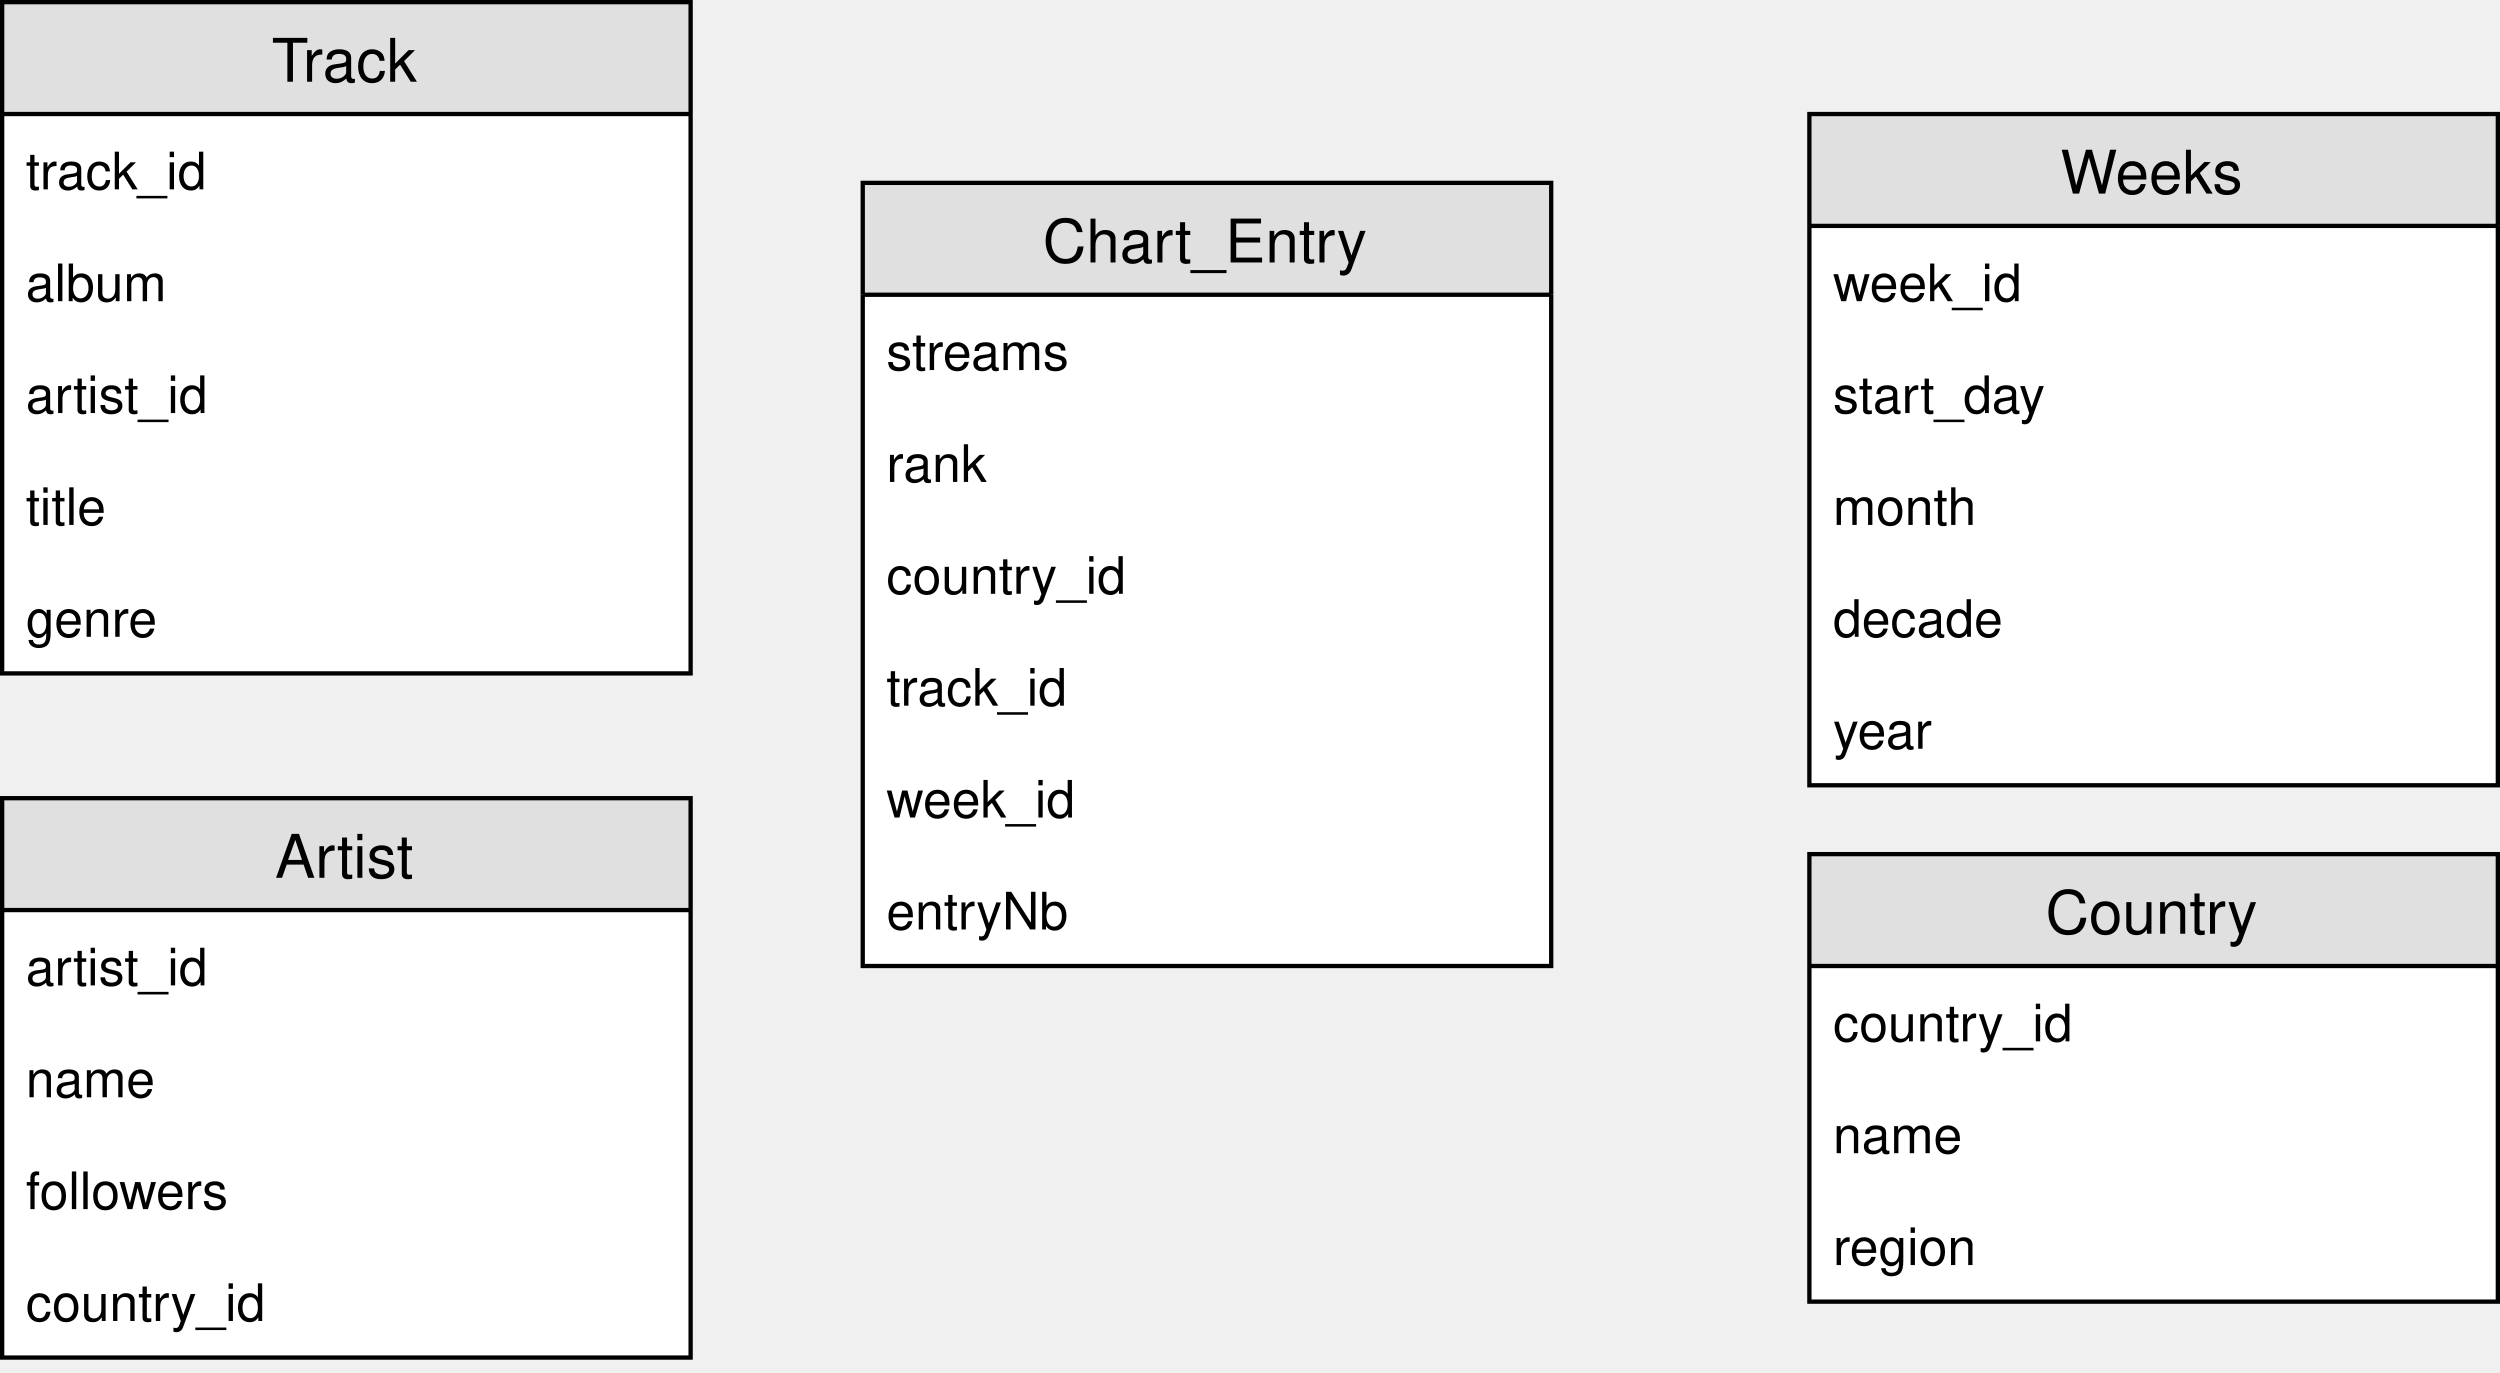
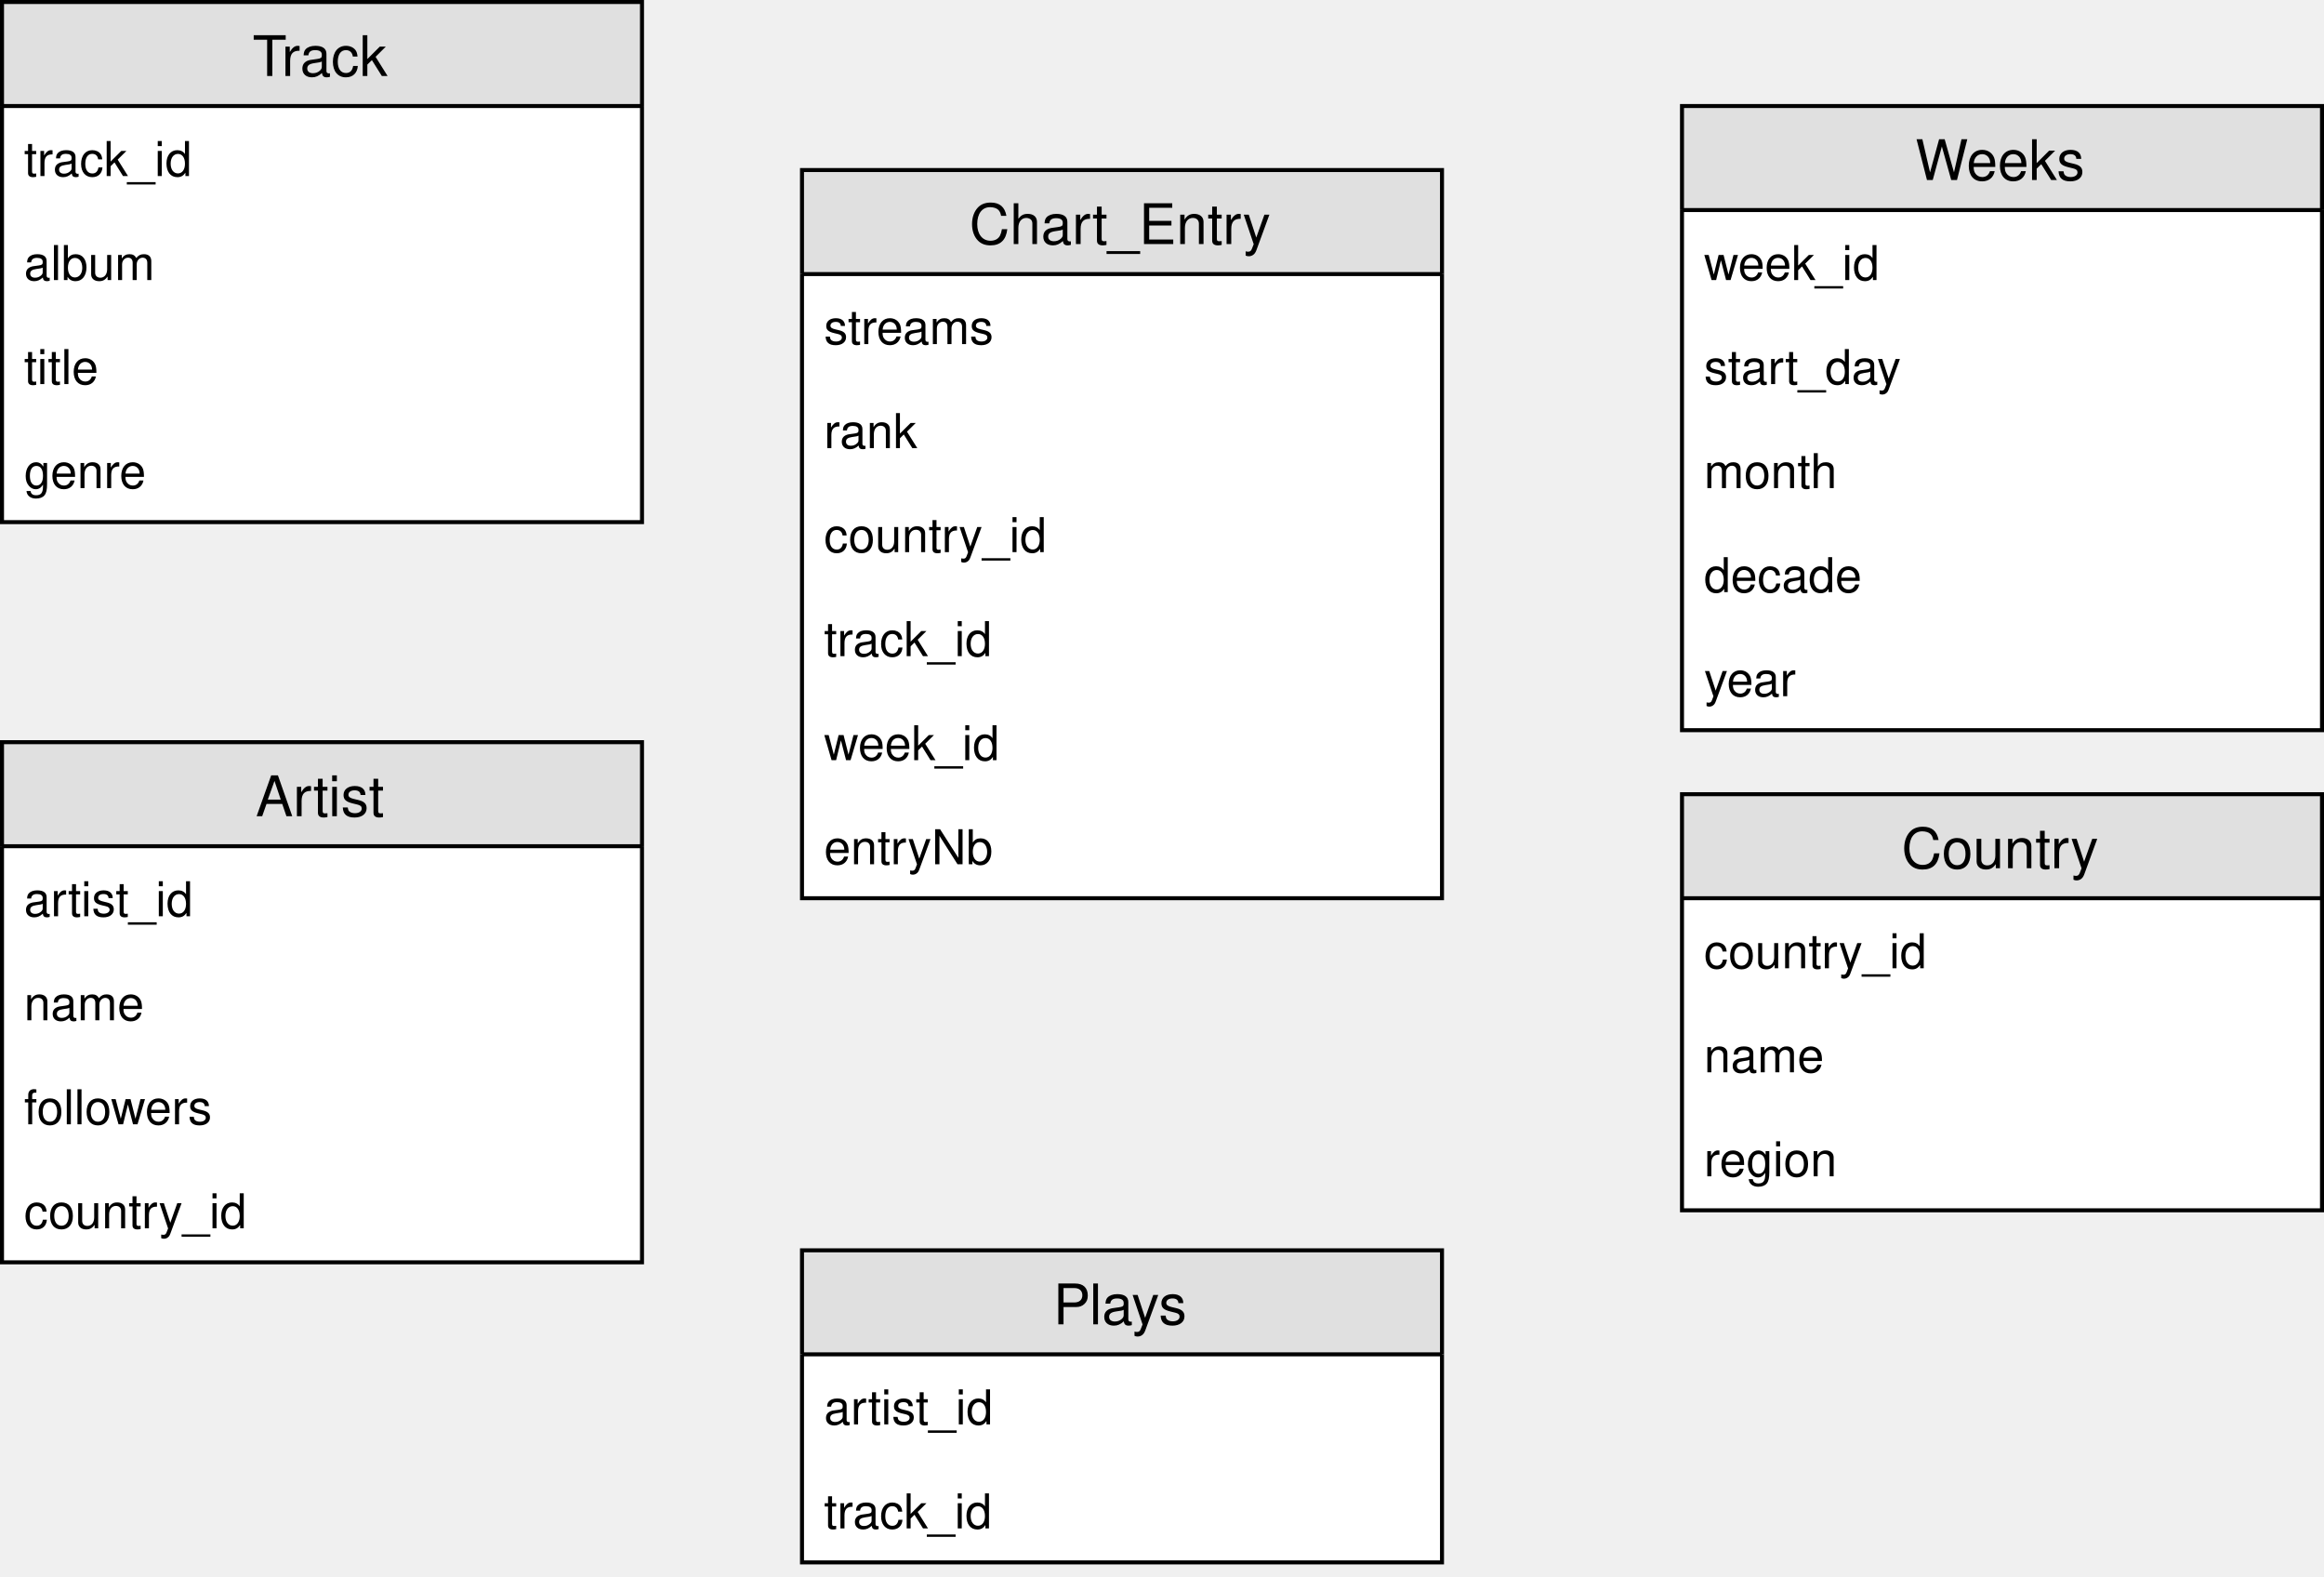
- <svg xmlns="http://www.w3.org/2000/svg" style="background-color: rgb(255, 255, 255);" width="581px" height="319px" version="1.1" content="&lt;mxfile userAgent=&quot;Mozilla/5.0 (X11; Fedora; Linux x86_64; rv:62.0) Gecko/20100101 Firefox/62.0&quot; version=&quot;9.2.9&quot; editor=&quot;www.draw.io&quot; type=&quot;github&quot;&gt;&lt;diagram id=&quot;e2269ea3-040d-83cb-7f45-5c91fdbb1221&quot; name=&quot;Page-1&quot;&gt;7Zvhb9o6EMD/Gr5OcQy0/TiydvvQTU+vk/ZxMsmRWDg2ckyB/fW7JA6QOtWyRxTQSyhS8dmJff6dfecjTGiQ7j9rtkm+qgjExPei/YR+mvg+mfpz/JdLDqXkznsoBbHmkW10ErzwX2CFnpVueQRZraFRShi+qQtDJSWEpiZjWqtdvdlKiXqvGxaDI3gJmXClP3hkklJ679+d5F+Ax0nVM5lb/ZYsXMdabaXtb+LTVfEqq1NW3csqmiUsUrszEX2c0EArZcpP6T4Akc9tNW3ldU/v1B7HrUGaNhdMywtemdha1YOEafPzURp9sEM0h2pash1PBZNYWqyUNC+2xsNymHARPbOD2ub9ZgbnoSotEqX5L2zPBFYRFGC1NpY6mgrejQsRKKF00Q8FL/+rXfmS39H2pSHDa/+plCRvRF/ZvtbwmWWmGqUSgm0yvizGnV+YMh1zuVDGqNQ2qrR8qg/KcqQLJngsURZiX6CruSi1IVMsuxAsl1fQBvZnIgvlM6gUign3bC2dWgOxC8if2fLuZI5kbmXJuSne+3YZ2CUQH+99MgP8YC2h2SpmjlVkRgNLM8ciUB1TANVqDdVkSVWayNn8WVG2YSGX8TOs8uFOT5J/rQa5SOE0rUSxKhIeRSBzksoww5ZHc9soLk2h4WyBb5yIwPswm8xwTAGWyamM77y5NoGSOEzGCyaANrGD3C5q9PxGetPW9Cpa83awqnaXsJo7rDST6xFUK1Azvz9QlDikQnQUeJef2GQAvM5dxnukGni+C+/uvj949w471DhcD5fcRcuOeNP+0DWw2wGM6P4jOtoyEOkC3Z1DDvL98ttyCOS6gDXrMRB5cGB9z7fI8RBxtUMEeXuI8Fp6zKPdXGIP1Vl+9JlNG+9Da5hXOFMQ6qBjYrlNh8CtA1R9niqIG93gtsgzM5Bl1gGuPs8RxD0EGm5wogaAKi8/sZSLfN6/gHgFw0NmK858pFe8znykKLRaxJpFHE5NreodWECv5xHiOyYQg9SDMIEuWPV5ACFufvxjsbuOUe3NRLX0gbaMaivLucgi3Nz4oPztH8JactO5cuImyyVLB7rz/j2qPuPahnTCCncotQM90G+h/p5Xr4Gtm6sb1rcbXQDrNw51V1hQEhuDm6sFN7N5PbiZei3d49F0Ltp03ZTdsBbxn6Kbm87a+W5uYcDRzU1n7Xw3B6Ah5kqOsG4vtPHdbPgPgLUbho5u8lpu0qctA6dOvtlqeGpyfKKgYnlcLbfpI5sebcwfeI2YG/b+D+F1watXR+lmbFJUKRlZ3Z6fpO7pIYKQRRiB4t3p/uNRp5HbTWUCGp6zOgDTI6vrfyOFxdOPQYq6s1/c0Mff&lt;/diagram&gt;&lt;/mxfile&gt;" resource="https://www.draw.io/?mode=github#HAlexChanson%2FDW%2Fmaster%2Ffigures%2FER1.svg">
+ <svg xmlns="http://www.w3.org/2000/svg" style="background-color: rgb(255, 255, 255);" width="581px" height="394px" version="1.1" content="&lt;mxfile userAgent=&quot;Mozilla/5.0 (X11; Fedora; Linux x86_64; rv:62.0) Gecko/20100101 Firefox/62.0&quot; version=&quot;9.2.9&quot; editor=&quot;www.draw.io&quot; type=&quot;github&quot;&gt;&lt;diagram id=&quot;e2269ea3-040d-83cb-7f45-5c91fdbb1221&quot; name=&quot;Page-1&quot;&gt;7ZtRb5swEIB/TV4nwJC2jwtrt4dumtZJe5wcuIAVY0fGaZL9+h1gklAzjS0ZRYMkUuKzwT5/Z/t8ODMSZvv3im7SjzIGPvOceD8j72ae5/reHL8KyaGS3Dh3lSBRLDaFToIn9gOM0DHSLYshbxTUUnLNNk1hJIWASDdkVCm5axZbSd6sdUMTsARPEeW29BuLdVpJb72bk/wDsCSta3bnRr8ljdaJklth6pt5ZFW+quyM1vcyiuYpjeXuTETuZyRUUurqV7YPgRd9W3dbdd3DL3KP7VYgdJcL/OqCZ8q3RvUwpUp/vxdaHUwT9aHulnzHMk4FphYrKfSTyXEwHaWMx4/0ILdFvbnGfqhTi1Qq9gPLU45ZLgowW2lDHU0F78Y4DyWXqqyHgFO8G1c+FXc0dSnI8drPtZLuC9FHum8UfKS5rlspOaebnC3LdhcXZlQlTCyk1jIzhWotH5qNMhzJgnKWCJRFWBeoui8qbVwf0zYEw+UZlIb9mchAeQ8yg7LDHZNLfGMgZgB5gUnvTubozo0sPTfFW88MAzMEkuO9T2aAP4wltFtFYFlFrhXQLLcsAtXRJVAl11B3lpCViZz1nxHlGxoxkTzCqmiuf5J8MRoUIondtOLlqEhZHIMoSEpNNV0ezW0jmdClhsECP9gRofMmmAXYphDT7imNn6K40qEU2EzKSiaANrGDwi4a9LxWen5nejWteTdYdblLWM0tVoqK9QSqE6jA6w8UcS1SES4UeJfvWGQEvM6XDP8K8G5u+4N3a7FDjaP1RO6vyLmO3x+6FnY7gAndX6IjHR2Ra6C7schBMV9+Wo6B3DVgBT06IncWrK/FFDltIl5tE+G+3EQ4HVfM4yC/xB7qvfy0ZrZNvHedYb7CnsIlFjrKl9tsDNyugKrPXYVr7yo009hRI0BVpB9oxnjR7x+AP4NmETUZZ5OuU77OJl1earVIFI0ZnIoa1a9gAX1uTVzPsoAEhBqFBVwBVa97EdeOt75VmqFuk5c0FC+J3JE+vSQ71kpLi5jcpMaAGaafZAdfBc1GOvP+Oao+/aSW7ekKZyi5AzXSpxp/zqtXr8aO/YwrWn4NYP36NvYICytik3Pzas5NMG86N77TcXk8ms5Fk64dAhrXIP6ddzPoKJBnhxZG7N0MOgrk2TEABQmTYoI1PNfGs6Or3wDWths6LZOvtUx6pKPjdHzCdpFB2FGh6Ql1zfI4Woa5RrYdlSsOUMbUdnv/Q3jX4NXrQmlHbDJUKZ1YDW+dJPbuIYaIxuiB4t3J/u1Rp4nboCIBLed2DkDVxGqAR6yIvXP4zOlhckYvckYt2C3+aeez/4HX0R7qyfkie2g5+jHy51G/gVmNoEF4o8TeSIz8yNVl7P6hZ4rJ07+8yryzv9KR+58=&lt;/diagram&gt;&lt;/mxfile&gt;" resource="https://www.draw.io/?mode=github#HAlexChanson%2FDW%2Fmaster%2Ffigures%2FER1.svg">
  <defs>
    <clipPath id="mx-clip-204-73-152-26-0">
      <rect x="204" y="73" width="152" height="26" />
    </clipPath>
    <clipPath id="mx-clip-204-99-152-26-0">
      <rect x="204" y="99" width="152" height="26" />
    </clipPath>
    <clipPath id="mx-clip-204-125-152-26-0">
      <rect x="204" y="125" width="152" height="26" />
    </clipPath>
    <clipPath id="mx-clip-204-151-152-26-0">
      <rect x="204" y="151" width="152" height="26" />
    </clipPath>
    <clipPath id="mx-clip-204-177-152-26-0">
      <rect x="204" y="177" width="152" height="26" />
    </clipPath>
    <clipPath id="mx-clip-204-203-152-26-0">
      <rect x="204" y="203" width="152" height="26" />
    </clipPath>
    <clipPath id="mx-clip-4-31-152-26-0">
      <rect x="4" y="31" width="152" height="26" />
    </clipPath>
    <clipPath id="mx-clip-4-57-152-26-0">
      <rect x="4" y="57" width="152" height="26" />
    </clipPath>
    <clipPath id="mx-clip-4-83-152-26-0">
      <rect x="4" y="83" width="152" height="26" />
    </clipPath>
    <clipPath id="mx-clip-4-109-152-26-0">
      <rect x="4" y="109" width="152" height="26" />
-     </clipPath>
-     <clipPath id="mx-clip-4-135-152-26-0">
-       <rect x="4" y="135" width="152" height="26" />
    </clipPath>
    <clipPath id="mx-clip-4-216-152-26-0">
      <rect x="4" y="216" width="152" height="26" />
    </clipPath>
    <clipPath id="mx-clip-4-242-152-26-0">
      <rect x="4" y="242" width="152" height="26" />
    </clipPath>
    <clipPath id="mx-clip-4-268-152-26-0">
      <rect x="4" y="268" width="152" height="26" />
    </clipPath>
    <clipPath id="mx-clip-4-294-152-26-0">
      <rect x="4" y="294" width="152" height="26" />
    </clipPath>
    <clipPath id="mx-clip-424-229-152-26-0">
      <rect x="424" y="229" width="152" height="26" />
    </clipPath>
    <clipPath id="mx-clip-424-255-152-26-0">
      <rect x="424" y="255" width="152" height="26" />
    </clipPath>
    <clipPath id="mx-clip-424-281-152-26-0">
      <rect x="424" y="281" width="152" height="26" />
    </clipPath>
    <clipPath id="mx-clip-424-57-152-26-0">
      <rect x="424" y="57" width="152" height="26" />
    </clipPath>
    <clipPath id="mx-clip-424-83-152-26-0">
      <rect x="424" y="83" width="152" height="26" />
    </clipPath>
    <clipPath id="mx-clip-424-109-152-26-0">
      <rect x="424" y="109" width="152" height="26" />
    </clipPath>
    <clipPath id="mx-clip-424-135-152-26-0">
      <rect x="424" y="135" width="152" height="26" />
    </clipPath>
    <clipPath id="mx-clip-424-161-152-26-0">
      <rect x="424" y="161" width="152" height="26" />
    </clipPath>
+     <clipPath id="mx-clip-204-343-152-26-0">
+       <rect x="204" y="343" width="152" height="26" />
+     </clipPath>
+     <clipPath id="mx-clip-204-369-152-26-0">
+       <rect x="204" y="369" width="152" height="26" />
+     </clipPath>
  </defs>
  <g transform="translate(0.5,0.5)">
    <path d="M 200 68 L 200 42 L 360 42 L 360 68" fill="#e0e0e0" stroke="#000000" stroke-miterlimit="10" pointer-events="none" />
    <path d="M 200 68 L 200 224 L 360 224 L 360 68" fill="#ffffff" stroke="#000000" stroke-miterlimit="10" pointer-events="none" />
    <path d="M 200 68 L 360 68" fill="none" stroke="#000000" stroke-miterlimit="10" pointer-events="none" />
    <g fill="#000000" font-family="Helvetica" text-anchor="middle" font-size="14px">
      <text x="279.5" y="60.5">Chart_Entry</text>
    </g>
    <g fill="#000000" font-family="Helvetica" clip-path="url(#mx-clip-204-73-152-26-0)" font-size="12px">
      <text x="205.5" y="85.5">streams</text>
    </g>
    <g fill="#000000" font-family="Helvetica" clip-path="url(#mx-clip-204-99-152-26-0)" font-size="12px">
      <text x="205.5" y="111.5">rank</text>
    </g>
    <g fill="#000000" font-family="Helvetica" text-decoration="underline" clip-path="url(#mx-clip-204-125-152-26-0)" font-size="12px">
      <text x="205.5" y="137.5">country_id</text>
    </g>
    <g fill="#000000" font-family="Helvetica" text-decoration="underline" clip-path="url(#mx-clip-204-151-152-26-0)" font-size="12px">
      <text x="205.5" y="163.5">track_id</text>
    </g>
    <g fill="#000000" font-family="Helvetica" text-decoration="underline" clip-path="url(#mx-clip-204-177-152-26-0)" font-size="12px">
      <text x="205.5" y="189.5">week_id</text>
    </g>
    <g fill="#000000" font-family="Helvetica" clip-path="url(#mx-clip-204-203-152-26-0)" font-size="12px">
      <text x="205.5" y="215.5">entryNb</text>
    </g>
    <path d="M 0 26 L 0 0 L 160 0 L 160 26" fill="#e0e0e0" stroke="#000000" stroke-miterlimit="10" pointer-events="none" />
-     <path d="M 0 26 L 0 156 L 160 156 L 160 26" fill="#ffffff" stroke="#000000" stroke-miterlimit="10" pointer-events="none" />
+     <path d="M 0 26 L 0 130 L 160 130 L 160 26" fill="#ffffff" stroke="#000000" stroke-miterlimit="10" pointer-events="none" />
    <path d="M 0 26 L 160 26" fill="none" stroke="#000000" stroke-miterlimit="10" pointer-events="none" />
    <g fill="#000000" font-family="Helvetica" text-anchor="middle" font-size="14px">
      <text x="79.5" y="18.5">Track</text>
    </g>
    <g fill="#000000" font-family="Helvetica" text-decoration="underline" clip-path="url(#mx-clip-4-31-152-26-0)" font-size="12px">
      <text x="5.5" y="43.5">track_id</text>
    </g>
    <g fill="#000000" font-family="Helvetica" clip-path="url(#mx-clip-4-57-152-26-0)" font-size="12px">
      <text x="5.5" y="69.5">album</text>
    </g>
    <g fill="#000000" font-family="Helvetica" clip-path="url(#mx-clip-4-83-152-26-0)" font-size="12px">
-       <text x="5.5" y="95.5">artist_id</text>
+       <text x="5.5" y="95.5">title</text>
    </g>
    <g fill="#000000" font-family="Helvetica" clip-path="url(#mx-clip-4-109-152-26-0)" font-size="12px">
-       <text x="5.5" y="121.5">title</text>
-     </g>
-     <g fill="#000000" font-family="Helvetica" clip-path="url(#mx-clip-4-135-152-26-0)" font-size="12px">
-       <text x="5.5" y="147.5">genre</text>
+       <text x="5.5" y="121.5">genre</text>
    </g>
    <path d="M 0 211 L 0 185 L 160 185 L 160 211" fill="#e0e0e0" stroke="#000000" stroke-miterlimit="10" pointer-events="none" />
    <path d="M 0 211 L 0 315 L 160 315 L 160 211" fill="#ffffff" stroke="#000000" stroke-miterlimit="10" pointer-events="none" />
    <path d="M 0 211 L 160 211" fill="none" stroke="#000000" stroke-miterlimit="10" pointer-events="none" />
    <g fill="#000000" font-family="Helvetica" text-anchor="middle" font-size="14px">
      <text x="79.5" y="203.5">Artist</text>
    </g>
    <g fill="#000000" font-family="Helvetica" text-decoration="underline" clip-path="url(#mx-clip-4-216-152-26-0)" font-size="12px">
      <text x="5.5" y="228.5">artist_id</text>
    </g>
    <g fill="#000000" font-family="Helvetica" clip-path="url(#mx-clip-4-242-152-26-0)" font-size="12px">
      <text x="5.5" y="254.5">name</text>
    </g>
    <g fill="#000000" font-family="Helvetica" clip-path="url(#mx-clip-4-268-152-26-0)" font-size="12px">
      <text x="5.5" y="280.5">followers</text>
    </g>
    <g fill="#000000" font-family="Helvetica" clip-path="url(#mx-clip-4-294-152-26-0)" font-size="12px">
      <text x="5.5" y="306.5">country_id</text>
    </g>
    <path d="M 420 224 L 420 198 L 580 198 L 580 224" fill="#e0e0e0" stroke="#000000" stroke-miterlimit="10" pointer-events="none" />
    <path d="M 420 224 L 420 302 L 580 302 L 580 224" fill="#ffffff" stroke="#000000" stroke-miterlimit="10" pointer-events="none" />
    <path d="M 420 224 L 580 224" fill="none" stroke="#000000" stroke-miterlimit="10" pointer-events="none" />
    <g fill="#000000" font-family="Helvetica" text-anchor="middle" font-size="14px">
      <text x="499.5" y="216.5">Country</text>
    </g>
    <g fill="#000000" font-family="Helvetica" text-decoration="underline" clip-path="url(#mx-clip-424-229-152-26-0)" font-size="12px">
      <text x="425.5" y="241.5">country_id</text>
    </g>
    <g fill="#000000" font-family="Helvetica" clip-path="url(#mx-clip-424-255-152-26-0)" font-size="12px">
      <text x="425.5" y="267.5">name</text>
    </g>
    <g fill="#000000" font-family="Helvetica" clip-path="url(#mx-clip-424-281-152-26-0)" font-size="12px">
      <text x="425.5" y="293.5">region</text>
    </g>
    <path d="M 420 52 L 420 26 L 580 26 L 580 52" fill="#e0e0e0" stroke="#000000" stroke-miterlimit="10" pointer-events="none" />
    <path d="M 420 52 L 420 182 L 580 182 L 580 52" fill="#ffffff" stroke="#000000" stroke-miterlimit="10" pointer-events="none" />
    <path d="M 420 52 L 580 52" fill="none" stroke="#000000" stroke-miterlimit="10" pointer-events="none" />
    <g fill="#000000" font-family="Helvetica" text-anchor="middle" font-size="14px">
      <text x="499.5" y="44.5">Weeks</text>
    </g>
    <g fill="#000000" font-family="Helvetica" text-decoration="underline" clip-path="url(#mx-clip-424-57-152-26-0)" font-size="12px">
      <text x="425.5" y="69.5">week_id</text>
    </g>
    <g fill="#000000" font-family="Helvetica" clip-path="url(#mx-clip-424-83-152-26-0)" font-size="12px">
      <text x="425.5" y="95.5">start_day</text>
    </g>
    <g fill="#000000" font-family="Helvetica" clip-path="url(#mx-clip-424-109-152-26-0)" font-size="12px">
      <text x="425.5" y="121.5">month</text>
    </g>
    <g fill="#000000" font-family="Helvetica" clip-path="url(#mx-clip-424-135-152-26-0)" font-size="12px">
      <text x="425.5" y="147.5">decade</text>
    </g>
    <g fill="#000000" font-family="Helvetica" clip-path="url(#mx-clip-424-161-152-26-0)" font-size="12px">
      <text x="425.5" y="173.5">year</text>
    </g>
+     <path d="M 200 338 L 200 312 L 360 312 L 360 338" fill="#e0e0e0" stroke="#000000" stroke-miterlimit="10" pointer-events="none" />
+     <path d="M 200 338 L 200 390 L 360 390 L 360 338" fill="#ffffff" stroke="#000000" stroke-miterlimit="10" pointer-events="none" />
+     <path d="M 200 338 L 360 338" fill="none" stroke="#000000" stroke-miterlimit="10" pointer-events="none" />
+     <g fill="#000000" font-family="Helvetica" text-anchor="middle" font-size="14px">
+       <text x="279.5" y="330.5">Plays</text>
+     </g>
+     <g fill="#000000" font-family="Helvetica" text-decoration="underline" clip-path="url(#mx-clip-204-343-152-26-0)" font-size="12px">
+       <text x="205.5" y="355.5">artist_id</text>
+     </g>
+     <g fill="#000000" font-family="Helvetica" text-decoration="underline" clip-path="url(#mx-clip-204-369-152-26-0)" font-size="12px">
+       <text x="205.5" y="381.5">track_id</text>
+     </g>
  </g>
</svg>
